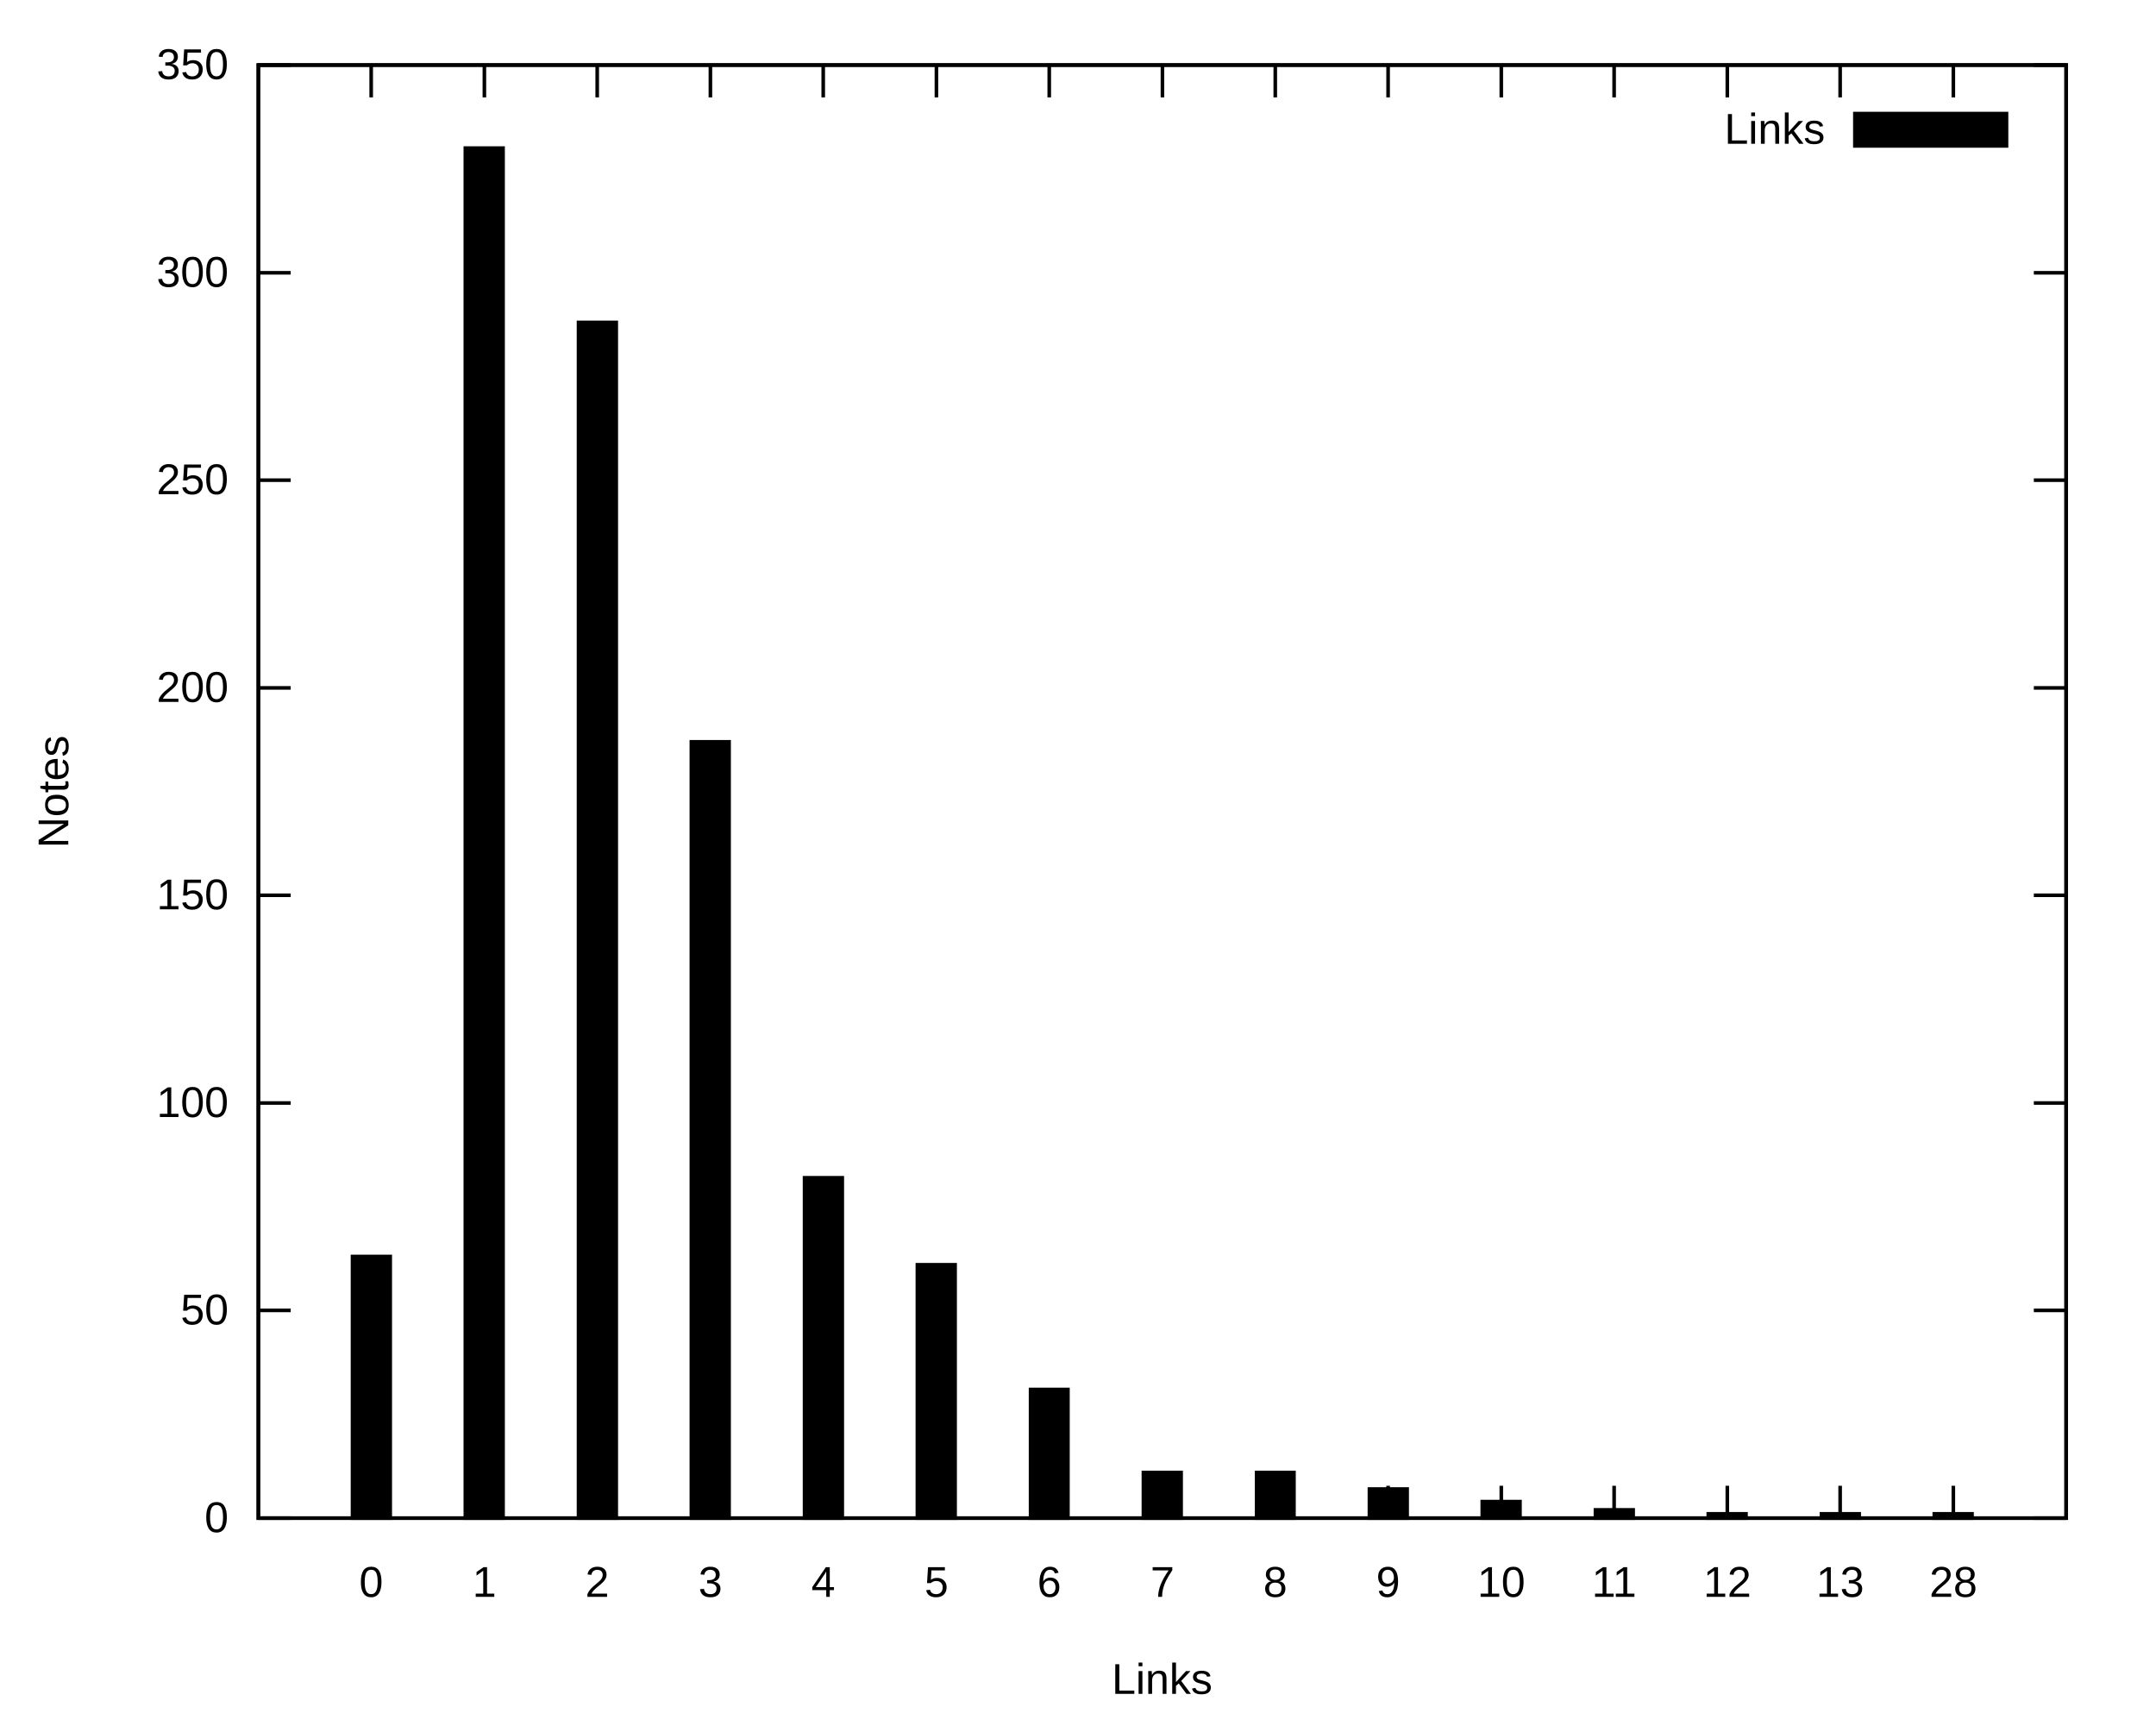
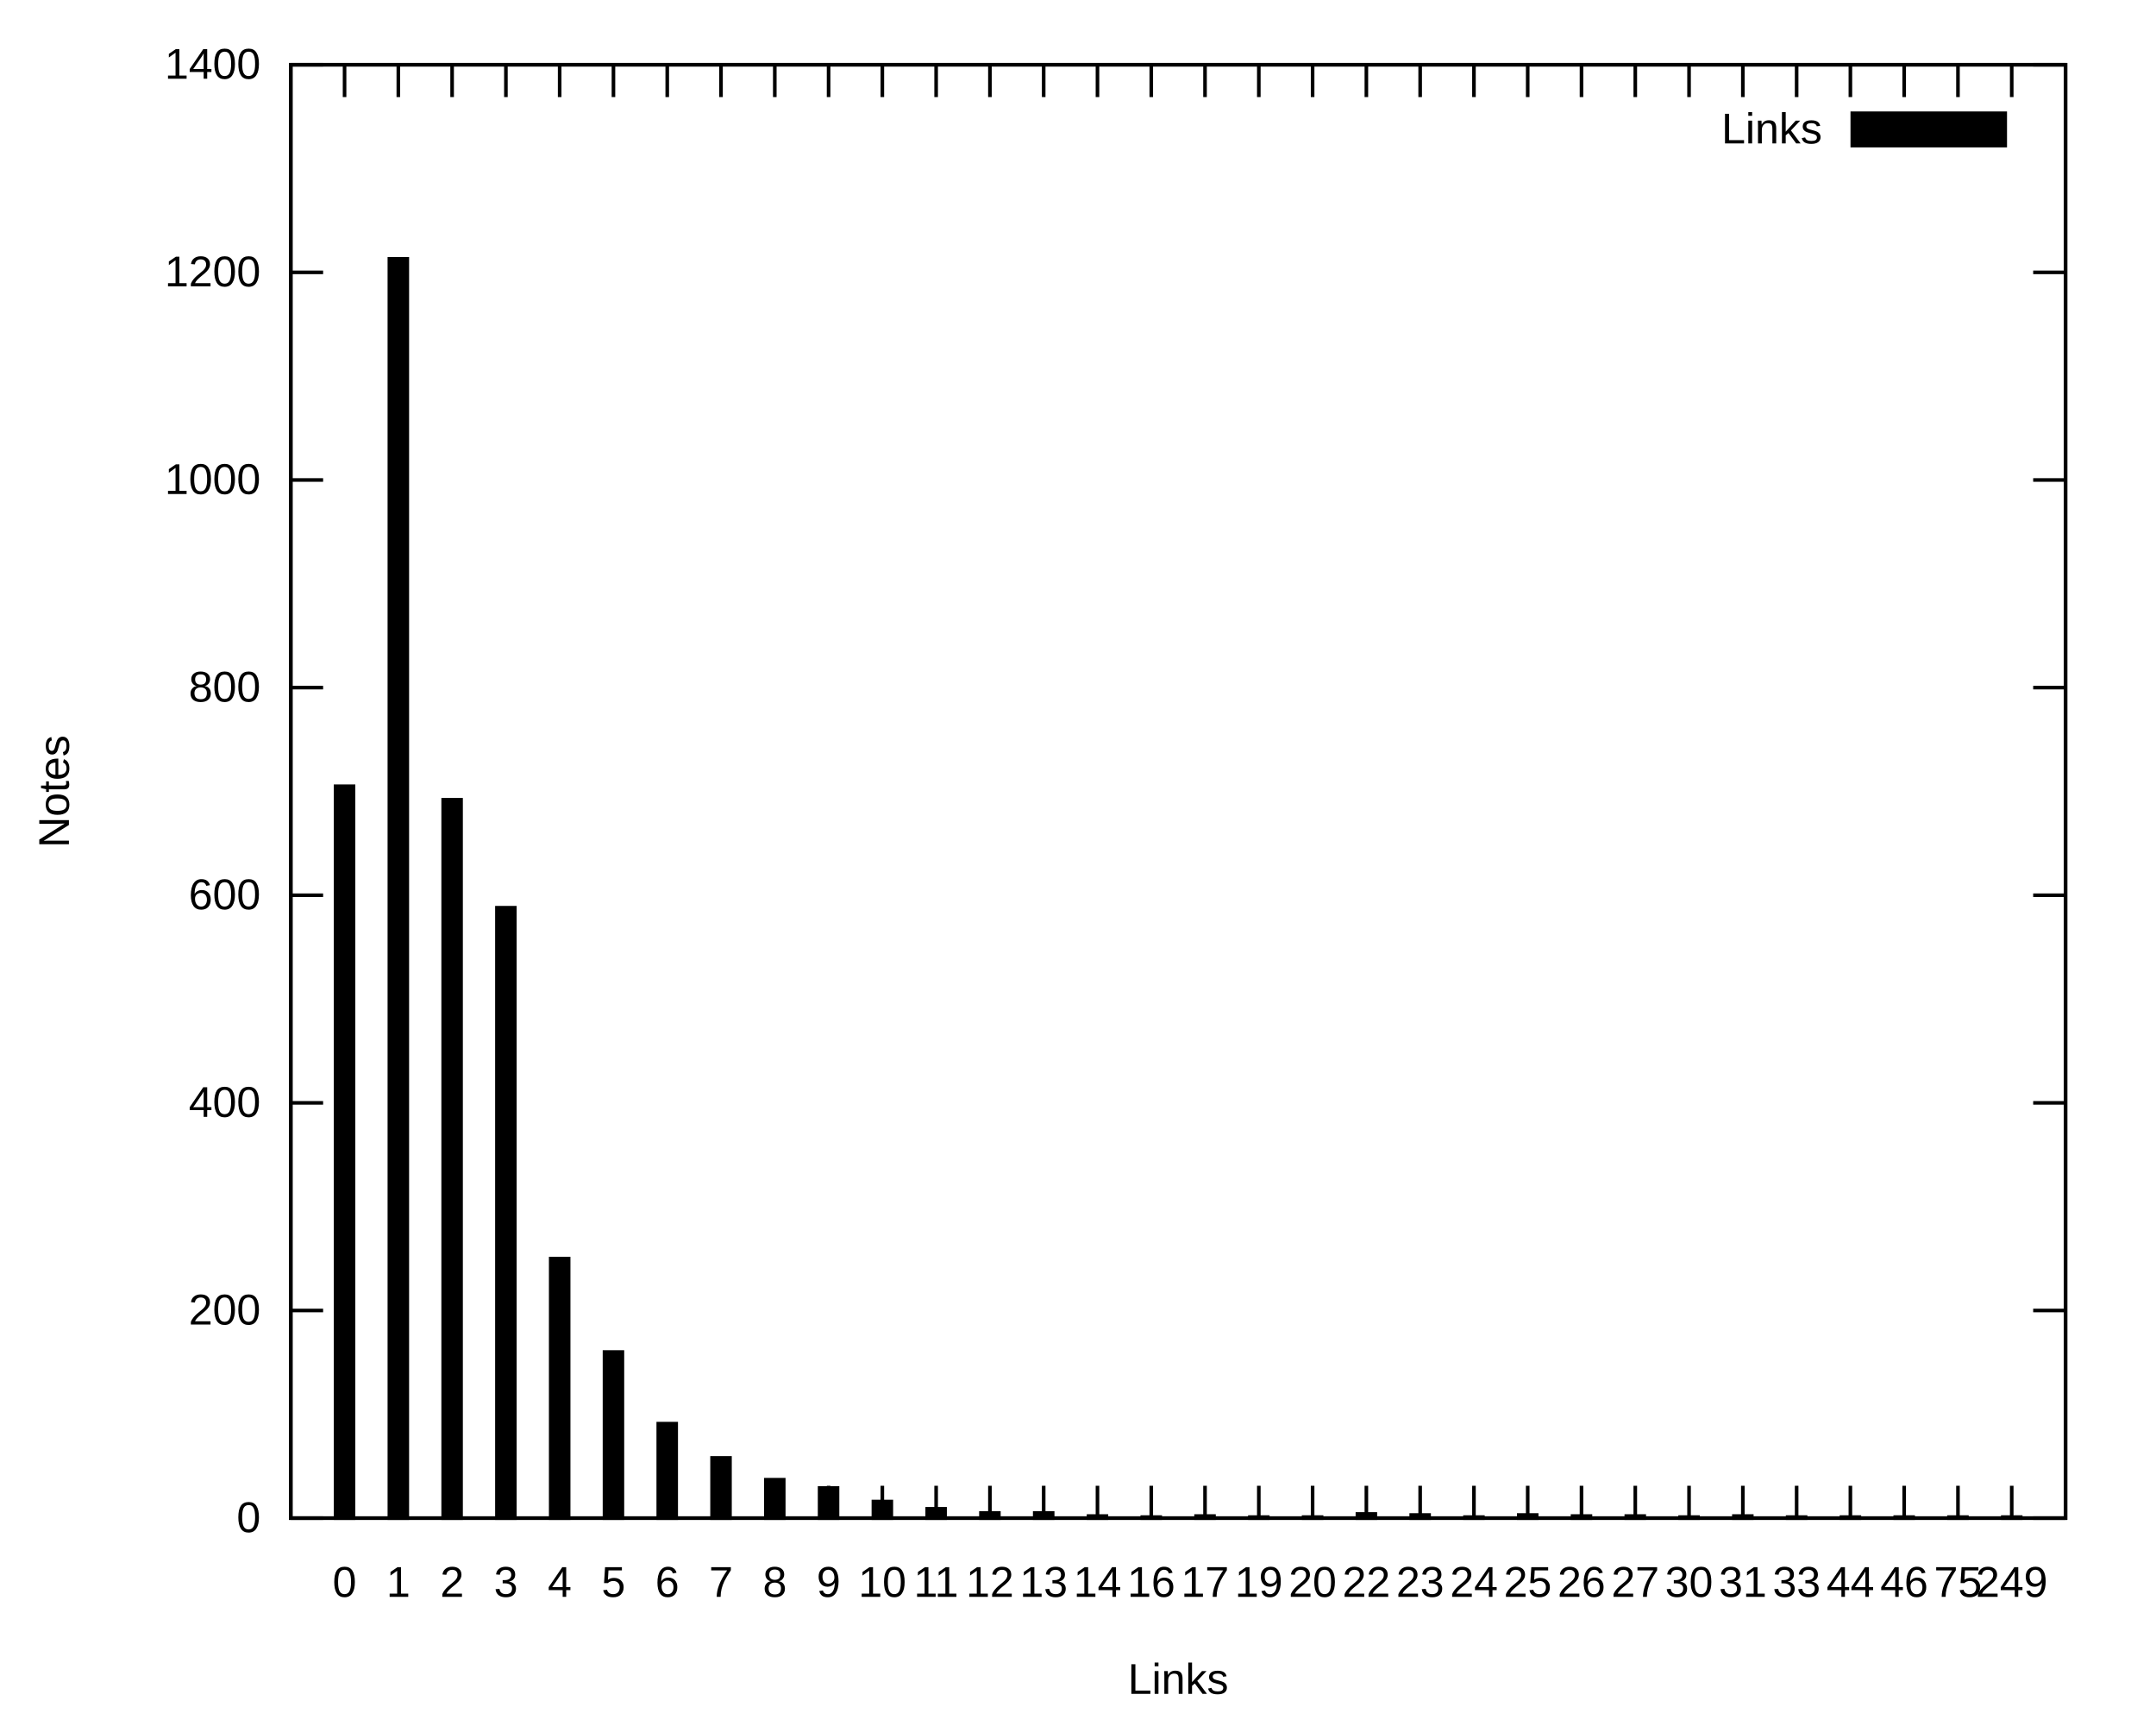
<svg xmlns="http://www.w3.org/2000/svg" xmlns:xlink="http://www.w3.org/1999/xlink" width="600" height="480" viewBox="0 0 600 480">
  <g id="gnuplot_canvas">
    <rect x="0" y="0" width="600" height="480" fill="none" />
    <defs>
      <circle id="gpDot" r="0.5" stroke-width="0.5" stroke="currentColor" />
      <path id="gpPt0" stroke-width="0.222" stroke="currentColor" d="M-1,0 h2 M0,-1 v2" />
      <path id="gpPt1" stroke-width="0.222" stroke="currentColor" d="M-1,-1 L1,1 M1,-1 L-1,1" />
      <path id="gpPt2" stroke-width="0.222" stroke="currentColor" d="M-1,0 L1,0 M0,-1 L0,1 M-1,-1 L1,1 M-1,1 L1,-1" />
      <rect id="gpPt3" stroke-width="0.222" stroke="currentColor" x="-1" y="-1" width="2" height="2" />
      <rect id="gpPt4" stroke-width="0.222" stroke="currentColor" fill="currentColor" x="-1" y="-1" width="2" height="2" />
      <circle id="gpPt5" stroke-width="0.222" stroke="currentColor" cx="0" cy="0" r="1" />
      <use xlink:href="#gpPt5" id="gpPt6" fill="currentColor" stroke="none" />
      <path id="gpPt7" stroke-width="0.222" stroke="currentColor" d="M0,-1.33 L-1.33,0.67 L1.33,0.67 z" />
      <use xlink:href="#gpPt7" id="gpPt8" fill="currentColor" stroke="none" />
      <use xlink:href="#gpPt7" id="gpPt9" stroke="currentColor" transform="rotate(180)" />
      <use xlink:href="#gpPt9" id="gpPt10" fill="currentColor" stroke="none" />
      <use xlink:href="#gpPt3" id="gpPt11" stroke="currentColor" transform="rotate(45)" />
      <use xlink:href="#gpPt11" id="gpPt12" fill="currentColor" stroke="none" />
      <path id="gpPt13" stroke-width="0.222" stroke="currentColor" d="M0,1.330 L1.265,0.411 L0.782,-1.067 L-0.782,-1.076 L-1.265,0.411 z" />
      <use xlink:href="#gpPt13" id="gpPt14" fill="currentColor" stroke="none" />
      <filter id="textbox" filterUnits="objectBoundingBox" x="0" y="0" height="1" width="1">
        <feFlood flood-color="white" flood-opacity="1" result="bgnd" />
        <feComposite in="SourceGraphic" in2="bgnd" operator="atop" />
      </filter>
      <filter id="greybox" filterUnits="objectBoundingBox" x="0" y="0" height="1" width="1">
        <feFlood flood-color="lightgrey" flood-opacity="1" result="grey" />
        <feComposite in="SourceGraphic" in2="grey" operator="atop" />
      </filter>
    </defs>
    <g fill="none" color="white" stroke="currentColor" stroke-width="1.00" stroke-linecap="butt" stroke-linejoin="miter">
</g>
    <g fill="none" color="black" stroke="currentColor" stroke-width="1.00" stroke-linecap="butt" stroke-linejoin="miter">
-       <path stroke="black" d="M71.9,422.4 L80.9,422.4 M575.0,422.4 L566.0,422.4  " />
-       <g transform="translate(63.6,426.3)" stroke="none" fill="black" font-family="Arial" font-size="12.00" text-anchor="end">
+       <path stroke="black" d="M80.92,422.40 L89.92,422.40 M574.82,422.40 L565.82,422.40  " />
+       <g transform="translate(72.53,426.30)" stroke="none" fill="black" font-family="Arial" font-size="12.00" text-anchor="end">
        <text>
          <tspan font-family="Arial"> 0</tspan>
        </text>
      </g>
    </g>
    <g fill="none" color="black" stroke="currentColor" stroke-width="1.00" stroke-linecap="butt" stroke-linejoin="miter">
-       <path stroke="black" d="M71.9,364.6 L80.9,364.6 M575.0,364.6 L566.0,364.6  " />
-       <g transform="translate(63.6,368.5)" stroke="none" fill="black" font-family="Arial" font-size="12.00" text-anchor="end">
-         <text>
-           <tspan font-family="Arial"> 50</tspan>
-         </text>
-       </g>
-     </g>
-     <g fill="none" color="black" stroke="currentColor" stroke-width="1.00" stroke-linecap="butt" stroke-linejoin="miter">
-       <path stroke="black" d="M71.9,306.9 L80.9,306.9 M575.0,306.9 L566.0,306.9  " />
-       <g transform="translate(63.6,310.8)" stroke="none" fill="black" font-family="Arial" font-size="12.00" text-anchor="end">
-         <text>
-           <tspan font-family="Arial"> 100</tspan>
-         </text>
-       </g>
-     </g>
-     <g fill="none" color="black" stroke="currentColor" stroke-width="1.00" stroke-linecap="butt" stroke-linejoin="miter">
-       <path stroke="black" d="M71.9,249.1 L80.9,249.1 M575.0,249.1 L566.0,249.1  " />
-       <g transform="translate(63.6,253.0)" stroke="none" fill="black" font-family="Arial" font-size="12.00" text-anchor="end">
-         <text>
-           <tspan font-family="Arial"> 150</tspan>
-         </text>
-       </g>
-     </g>
-     <g fill="none" color="black" stroke="currentColor" stroke-width="1.00" stroke-linecap="butt" stroke-linejoin="miter">
-       <path stroke="black" d="M71.9,191.4 L80.9,191.4 M575.0,191.4 L566.0,191.4  " />
-       <g transform="translate(63.6,195.3)" stroke="none" fill="black" font-family="Arial" font-size="12.00" text-anchor="end">
+       <path stroke="black" d="M80.92,364.63 L89.92,364.63 M574.82,364.63 L565.82,364.63  " />
+       <g transform="translate(72.53,368.53)" stroke="none" fill="black" font-family="Arial" font-size="12.00" text-anchor="end">
        <text>
          <tspan font-family="Arial"> 200</tspan>
        </text>
      </g>
    </g>
    <g fill="none" color="black" stroke="currentColor" stroke-width="1.00" stroke-linecap="butt" stroke-linejoin="miter">
-       <path stroke="black" d="M71.9,133.6 L80.9,133.6 M575.0,133.6 L566.0,133.6  " />
-       <g transform="translate(63.6,137.5)" stroke="none" fill="black" font-family="Arial" font-size="12.00" text-anchor="end">
-         <text>
-           <tspan font-family="Arial"> 250</tspan>
-         </text>
-       </g>
-     </g>
-     <g fill="none" color="black" stroke="currentColor" stroke-width="1.00" stroke-linecap="butt" stroke-linejoin="miter">
-       <path stroke="black" d="M71.9,75.9 L80.9,75.9 M575.0,75.9 L566.0,75.9  " />
-       <g transform="translate(63.6,79.8)" stroke="none" fill="black" font-family="Arial" font-size="12.00" text-anchor="end">
-         <text>
-           <tspan font-family="Arial"> 300</tspan>
-         </text>
-       </g>
-     </g>
-     <g fill="none" color="black" stroke="currentColor" stroke-width="1.00" stroke-linecap="butt" stroke-linejoin="miter">
-       <path stroke="black" d="M71.9,18.1 L80.9,18.1 M575.0,18.1 L566.0,18.1  " />
-       <g transform="translate(63.6,22.0)" stroke="none" fill="black" font-family="Arial" font-size="12.00" text-anchor="end">
-         <text>
-           <tspan font-family="Arial"> 350</tspan>
-         </text>
-       </g>
-     </g>
-     <g fill="none" color="black" stroke="currentColor" stroke-width="1.00" stroke-linecap="butt" stroke-linejoin="miter">
-       <path stroke="black" d="M103.3,422.4 L103.3,413.4 M103.3,18.1 L103.3,27.1  " />
-       <g transform="translate(103.3,444.3)" stroke="none" fill="black" font-family="Arial" font-size="12.00" text-anchor="middle">
+       <path stroke="black" d="M80.92,306.86 L89.92,306.86 M574.82,306.86 L565.82,306.86  " />
+       <g transform="translate(72.53,310.76)" stroke="none" fill="black" font-family="Arial" font-size="12.00" text-anchor="end">
+         <text>
+           <tspan font-family="Arial"> 400</tspan>
+         </text>
+       </g>
+     </g>
+     <g fill="none" color="black" stroke="currentColor" stroke-width="1.00" stroke-linecap="butt" stroke-linejoin="miter">
+       <path stroke="black" d="M80.92,249.09 L89.92,249.09 M574.82,249.09 L565.82,249.09  " />
+       <g transform="translate(72.53,252.99)" stroke="none" fill="black" font-family="Arial" font-size="12.00" text-anchor="end">
+         <text>
+           <tspan font-family="Arial"> 600</tspan>
+         </text>
+       </g>
+     </g>
+     <g fill="none" color="black" stroke="currentColor" stroke-width="1.00" stroke-linecap="butt" stroke-linejoin="miter">
+       <path stroke="black" d="M80.92,191.32 L89.92,191.32 M574.82,191.32 L565.82,191.32  " />
+       <g transform="translate(72.53,195.22)" stroke="none" fill="black" font-family="Arial" font-size="12.00" text-anchor="end">
+         <text>
+           <tspan font-family="Arial"> 800</tspan>
+         </text>
+       </g>
+     </g>
+     <g fill="none" color="black" stroke="currentColor" stroke-width="1.00" stroke-linecap="butt" stroke-linejoin="miter">
+       <path stroke="black" d="M80.92,133.55 L89.92,133.55 M574.82,133.55 L565.82,133.55  " />
+       <g transform="translate(72.53,137.45)" stroke="none" fill="black" font-family="Arial" font-size="12.00" text-anchor="end">
+         <text>
+           <tspan font-family="Arial"> 1000</tspan>
+         </text>
+       </g>
+     </g>
+     <g fill="none" color="black" stroke="currentColor" stroke-width="1.00" stroke-linecap="butt" stroke-linejoin="miter">
+       <path stroke="black" d="M80.92,75.78 L89.92,75.78 M574.82,75.78 L565.82,75.78  " />
+       <g transform="translate(72.53,79.68)" stroke="none" fill="black" font-family="Arial" font-size="12.00" text-anchor="end">
+         <text>
+           <tspan font-family="Arial"> 1200</tspan>
+         </text>
+       </g>
+     </g>
+     <g fill="none" color="black" stroke="currentColor" stroke-width="1.00" stroke-linecap="butt" stroke-linejoin="miter">
+       <path stroke="black" d="M80.92,18.01 L89.92,18.01 M574.82,18.01 L565.82,18.01  " />
+       <g transform="translate(72.53,21.91)" stroke="none" fill="black" font-family="Arial" font-size="12.00" text-anchor="end">
+         <text>
+           <tspan font-family="Arial"> 1400</tspan>
+         </text>
+       </g>
+     </g>
+     <g fill="none" color="black" stroke="currentColor" stroke-width="1.00" stroke-linecap="butt" stroke-linejoin="miter">
+       <path stroke="black" d="M95.89,422.40 L95.89,413.40 M95.89,18.01 L95.89,27.01  " />
+       <g transform="translate(95.89,444.30)" stroke="none" fill="black" font-family="Arial" font-size="12.00" text-anchor="middle">
        <text>
          <tspan font-family="Arial">0</tspan>
        </text>
      </g>
    </g>
    <g fill="none" color="black" stroke="currentColor" stroke-width="1.00" stroke-linecap="butt" stroke-linejoin="miter">
-       <path stroke="black" d="M134.8,422.4 L134.8,413.4 M134.8,18.1 L134.8,27.1  " />
-       <g transform="translate(134.8,444.3)" stroke="none" fill="black" font-family="Arial" font-size="12.00" text-anchor="middle">
+       <path stroke="black" d="M110.85,422.40 L110.85,413.40 M110.85,18.01 L110.85,27.01  " />
+       <g transform="translate(110.85,444.30)" stroke="none" fill="black" font-family="Arial" font-size="12.00" text-anchor="middle">
        <text>
          <tspan font-family="Arial">1</tspan>
        </text>
      </g>
    </g>
    <g fill="none" color="black" stroke="currentColor" stroke-width="1.00" stroke-linecap="butt" stroke-linejoin="miter">
-       <path stroke="black" d="M166.2,422.4 L166.2,413.4 M166.2,18.1 L166.2,27.1  " />
-       <g transform="translate(166.2,444.3)" stroke="none" fill="black" font-family="Arial" font-size="12.00" text-anchor="middle">
+       <path stroke="black" d="M125.82,422.40 L125.82,413.40 M125.82,18.01 L125.82,27.01  " />
+       <g transform="translate(125.82,444.30)" stroke="none" fill="black" font-family="Arial" font-size="12.00" text-anchor="middle">
        <text>
          <tspan font-family="Arial">2</tspan>
        </text>
      </g>
    </g>
    <g fill="none" color="black" stroke="currentColor" stroke-width="1.00" stroke-linecap="butt" stroke-linejoin="miter">
-       <path stroke="black" d="M197.7,422.4 L197.7,413.4 M197.7,18.1 L197.7,27.1  " />
-       <g transform="translate(197.7,444.3)" stroke="none" fill="black" font-family="Arial" font-size="12.00" text-anchor="middle">
+       <path stroke="black" d="M140.79,422.40 L140.79,413.40 M140.79,18.01 L140.79,27.01  " />
+       <g transform="translate(140.79,444.30)" stroke="none" fill="black" font-family="Arial" font-size="12.00" text-anchor="middle">
        <text>
          <tspan font-family="Arial">3</tspan>
        </text>
      </g>
    </g>
    <g fill="none" color="black" stroke="currentColor" stroke-width="1.00" stroke-linecap="butt" stroke-linejoin="miter">
-       <path stroke="black" d="M229.1,422.4 L229.1,413.4 M229.1,18.1 L229.1,27.1  " />
-       <g transform="translate(229.1,444.3)" stroke="none" fill="black" font-family="Arial" font-size="12.00" text-anchor="middle">
+       <path stroke="black" d="M155.75,422.40 L155.75,413.40 M155.75,18.01 L155.75,27.01  " />
+       <g transform="translate(155.75,444.30)" stroke="none" fill="black" font-family="Arial" font-size="12.00" text-anchor="middle">
        <text>
          <tspan font-family="Arial">4</tspan>
        </text>
      </g>
    </g>
    <g fill="none" color="black" stroke="currentColor" stroke-width="1.00" stroke-linecap="butt" stroke-linejoin="miter">
-       <path stroke="black" d="M260.6,422.4 L260.6,413.4 M260.6,18.1 L260.6,27.1  " />
-       <g transform="translate(260.6,444.3)" stroke="none" fill="black" font-family="Arial" font-size="12.00" text-anchor="middle">
+       <path stroke="black" d="M170.72,422.40 L170.72,413.40 M170.72,18.01 L170.72,27.01  " />
+       <g transform="translate(170.72,444.30)" stroke="none" fill="black" font-family="Arial" font-size="12.00" text-anchor="middle">
        <text>
          <tspan font-family="Arial">5</tspan>
        </text>
      </g>
    </g>
    <g fill="none" color="black" stroke="currentColor" stroke-width="1.00" stroke-linecap="butt" stroke-linejoin="miter">
-       <path stroke="black" d="M292.0,422.4 L292.0,413.4 M292.0,18.1 L292.0,27.1  " />
-       <g transform="translate(292.0,444.3)" stroke="none" fill="black" font-family="Arial" font-size="12.00" text-anchor="middle">
+       <path stroke="black" d="M185.69,422.40 L185.69,413.40 M185.69,18.01 L185.69,27.01  " />
+       <g transform="translate(185.69,444.30)" stroke="none" fill="black" font-family="Arial" font-size="12.00" text-anchor="middle">
        <text>
          <tspan font-family="Arial">6</tspan>
        </text>
      </g>
    </g>
    <g fill="none" color="black" stroke="currentColor" stroke-width="1.00" stroke-linecap="butt" stroke-linejoin="miter">
-       <path stroke="black" d="M323.5,422.4 L323.5,413.4 M323.5,18.1 L323.5,27.1  " />
-       <g transform="translate(323.5,444.3)" stroke="none" fill="black" font-family="Arial" font-size="12.00" text-anchor="middle">
+       <path stroke="black" d="M200.65,422.40 L200.65,413.40 M200.65,18.01 L200.65,27.01  " />
+       <g transform="translate(200.65,444.30)" stroke="none" fill="black" font-family="Arial" font-size="12.00" text-anchor="middle">
        <text>
          <tspan font-family="Arial">7</tspan>
        </text>
      </g>
    </g>
    <g fill="none" color="black" stroke="currentColor" stroke-width="1.00" stroke-linecap="butt" stroke-linejoin="miter">
-       <path stroke="black" d="M354.9,422.4 L354.9,413.4 M354.9,18.1 L354.9,27.1  " />
-       <g transform="translate(354.9,444.3)" stroke="none" fill="black" font-family="Arial" font-size="12.00" text-anchor="middle">
+       <path stroke="black" d="M215.62,422.40 L215.62,413.40 M215.62,18.01 L215.62,27.01  " />
+       <g transform="translate(215.62,444.30)" stroke="none" fill="black" font-family="Arial" font-size="12.00" text-anchor="middle">
        <text>
          <tspan font-family="Arial">8</tspan>
        </text>
      </g>
    </g>
    <g fill="none" color="black" stroke="currentColor" stroke-width="1.00" stroke-linecap="butt" stroke-linejoin="miter">
-       <path stroke="black" d="M386.3,422.4 L386.3,413.4 M386.3,18.1 L386.3,27.1  " />
-       <g transform="translate(386.3,444.3)" stroke="none" fill="black" font-family="Arial" font-size="12.00" text-anchor="middle">
+       <path stroke="black" d="M230.59,422.40 L230.59,413.40 M230.59,18.01 L230.59,27.01  " />
+       <g transform="translate(230.59,444.30)" stroke="none" fill="black" font-family="Arial" font-size="12.00" text-anchor="middle">
        <text>
          <tspan font-family="Arial">9</tspan>
        </text>
      </g>
    </g>
    <g fill="none" color="black" stroke="currentColor" stroke-width="1.00" stroke-linecap="butt" stroke-linejoin="miter">
-       <path stroke="black" d="M417.8,422.4 L417.8,413.4 M417.8,18.1 L417.8,27.1  " />
-       <g transform="translate(417.8,444.3)" stroke="none" fill="black" font-family="Arial" font-size="12.00" text-anchor="middle">
+       <path stroke="black" d="M245.55,422.40 L245.55,413.40 M245.55,18.01 L245.55,27.01  " />
+       <g transform="translate(245.55,444.30)" stroke="none" fill="black" font-family="Arial" font-size="12.00" text-anchor="middle">
        <text>
          <tspan font-family="Arial">10</tspan>
        </text>
      </g>
    </g>
    <g fill="none" color="black" stroke="currentColor" stroke-width="1.00" stroke-linecap="butt" stroke-linejoin="miter">
-       <path stroke="black" d="M449.2,422.4 L449.2,413.4 M449.2,18.1 L449.2,27.1  " />
-       <g transform="translate(449.2,444.3)" stroke="none" fill="black" font-family="Arial" font-size="12.00" text-anchor="middle">
+       <path stroke="black" d="M260.52,422.40 L260.52,413.40 M260.52,18.01 L260.52,27.01  " />
+       <g transform="translate(260.52,444.30)" stroke="none" fill="black" font-family="Arial" font-size="12.00" text-anchor="middle">
        <text>
          <tspan font-family="Arial">11</tspan>
        </text>
      </g>
    </g>
    <g fill="none" color="black" stroke="currentColor" stroke-width="1.00" stroke-linecap="butt" stroke-linejoin="miter">
-       <path stroke="black" d="M480.7,422.4 L480.7,413.4 M480.7,18.1 L480.7,27.1  " />
-       <g transform="translate(480.7,444.3)" stroke="none" fill="black" font-family="Arial" font-size="12.00" text-anchor="middle">
+       <path stroke="black" d="M275.49,422.40 L275.49,413.40 M275.49,18.01 L275.49,27.01  " />
+       <g transform="translate(275.49,444.30)" stroke="none" fill="black" font-family="Arial" font-size="12.00" text-anchor="middle">
        <text>
          <tspan font-family="Arial">12</tspan>
        </text>
      </g>
    </g>
    <g fill="none" color="black" stroke="currentColor" stroke-width="1.00" stroke-linecap="butt" stroke-linejoin="miter">
-       <path stroke="black" d="M512.1,422.4 L512.1,413.4 M512.1,18.1 L512.1,27.1  " />
-       <g transform="translate(512.1,444.3)" stroke="none" fill="black" font-family="Arial" font-size="12.00" text-anchor="middle">
+       <path stroke="black" d="M290.45,422.40 L290.45,413.40 M290.45,18.01 L290.45,27.01  " />
+       <g transform="translate(290.45,444.30)" stroke="none" fill="black" font-family="Arial" font-size="12.00" text-anchor="middle">
        <text>
          <tspan font-family="Arial">13</tspan>
        </text>
      </g>
    </g>
    <g fill="none" color="black" stroke="currentColor" stroke-width="1.00" stroke-linecap="butt" stroke-linejoin="miter">
-       <path stroke="black" d="M543.6,422.4 L543.6,413.4 M543.6,18.1 L543.6,27.1  " />
-       <g transform="translate(543.6,444.3)" stroke="none" fill="black" font-family="Arial" font-size="12.00" text-anchor="middle">
-         <text>
-           <tspan font-family="Arial">28</tspan>
-         </text>
-       </g>
-     </g>
-     <g fill="none" color="black" stroke="currentColor" stroke-width="1.00" stroke-linecap="butt" stroke-linejoin="miter">
- </g>
-     <g fill="none" color="black" stroke="currentColor" stroke-width="1.00" stroke-linecap="butt" stroke-linejoin="miter">
-       <path stroke="black" d="M71.9,18.1 L71.9,422.4 L575.0,422.4 L575.0,18.1 L71.9,18.1 Z  " />
-     </g>
-     <g fill="none" color="black" stroke="currentColor" stroke-width="1.00" stroke-linecap="butt" stroke-linejoin="miter">
-       <g transform="translate(19.0,220.3) rotate(270)" stroke="none" fill="black" font-family="Arial" font-size="12.00" text-anchor="middle">
+       <path stroke="black" d="M305.42,422.40 L305.42,413.40 M305.42,18.01 L305.42,27.01  " />
+       <g transform="translate(305.42,444.30)" stroke="none" fill="black" font-family="Arial" font-size="12.00" text-anchor="middle">
+         <text>
+           <tspan font-family="Arial">14</tspan>
+         </text>
+       </g>
+     </g>
+     <g fill="none" color="black" stroke="currentColor" stroke-width="1.00" stroke-linecap="butt" stroke-linejoin="miter">
+       <path stroke="black" d="M320.39,422.40 L320.39,413.40 M320.39,18.01 L320.39,27.01  " />
+       <g transform="translate(320.39,444.30)" stroke="none" fill="black" font-family="Arial" font-size="12.00" text-anchor="middle">
+         <text>
+           <tspan font-family="Arial">16</tspan>
+         </text>
+       </g>
+     </g>
+     <g fill="none" color="black" stroke="currentColor" stroke-width="1.00" stroke-linecap="butt" stroke-linejoin="miter">
+       <path stroke="black" d="M335.35,422.40 L335.35,413.40 M335.35,18.01 L335.35,27.01  " />
+       <g transform="translate(335.35,444.30)" stroke="none" fill="black" font-family="Arial" font-size="12.00" text-anchor="middle">
+         <text>
+           <tspan font-family="Arial">17</tspan>
+         </text>
+       </g>
+     </g>
+     <g fill="none" color="black" stroke="currentColor" stroke-width="1.00" stroke-linecap="butt" stroke-linejoin="miter">
+       <path stroke="black" d="M350.32,422.40 L350.32,413.40 M350.32,18.01 L350.32,27.01  " />
+       <g transform="translate(350.32,444.30)" stroke="none" fill="black" font-family="Arial" font-size="12.00" text-anchor="middle">
+         <text>
+           <tspan font-family="Arial">19</tspan>
+         </text>
+       </g>
+     </g>
+     <g fill="none" color="black" stroke="currentColor" stroke-width="1.00" stroke-linecap="butt" stroke-linejoin="miter">
+       <path stroke="black" d="M365.29,422.40 L365.29,413.40 M365.29,18.01 L365.29,27.01  " />
+       <g transform="translate(365.29,444.30)" stroke="none" fill="black" font-family="Arial" font-size="12.00" text-anchor="middle">
+         <text>
+           <tspan font-family="Arial">20</tspan>
+         </text>
+       </g>
+     </g>
+     <g fill="none" color="black" stroke="currentColor" stroke-width="1.00" stroke-linecap="butt" stroke-linejoin="miter">
+       <path stroke="black" d="M380.25,422.40 L380.25,413.40 M380.25,18.01 L380.25,27.01  " />
+       <g transform="translate(380.25,444.30)" stroke="none" fill="black" font-family="Arial" font-size="12.00" text-anchor="middle">
+         <text>
+           <tspan font-family="Arial">22</tspan>
+         </text>
+       </g>
+     </g>
+     <g fill="none" color="black" stroke="currentColor" stroke-width="1.00" stroke-linecap="butt" stroke-linejoin="miter">
+       <path stroke="black" d="M395.22,422.40 L395.22,413.40 M395.22,18.01 L395.22,27.01  " />
+       <g transform="translate(395.22,444.30)" stroke="none" fill="black" font-family="Arial" font-size="12.00" text-anchor="middle">
+         <text>
+           <tspan font-family="Arial">23</tspan>
+         </text>
+       </g>
+     </g>
+     <g fill="none" color="black" stroke="currentColor" stroke-width="1.00" stroke-linecap="butt" stroke-linejoin="miter">
+       <path stroke="black" d="M410.19,422.40 L410.19,413.40 M410.19,18.01 L410.19,27.01  " />
+       <g transform="translate(410.19,444.30)" stroke="none" fill="black" font-family="Arial" font-size="12.00" text-anchor="middle">
+         <text>
+           <tspan font-family="Arial">24</tspan>
+         </text>
+       </g>
+     </g>
+     <g fill="none" color="black" stroke="currentColor" stroke-width="1.00" stroke-linecap="butt" stroke-linejoin="miter">
+       <path stroke="black" d="M425.15,422.40 L425.15,413.40 M425.15,18.01 L425.15,27.01  " />
+       <g transform="translate(425.15,444.30)" stroke="none" fill="black" font-family="Arial" font-size="12.00" text-anchor="middle">
+         <text>
+           <tspan font-family="Arial">25</tspan>
+         </text>
+       </g>
+     </g>
+     <g fill="none" color="black" stroke="currentColor" stroke-width="1.00" stroke-linecap="butt" stroke-linejoin="miter">
+       <path stroke="black" d="M440.12,422.40 L440.12,413.40 M440.12,18.01 L440.12,27.01  " />
+       <g transform="translate(440.12,444.30)" stroke="none" fill="black" font-family="Arial" font-size="12.00" text-anchor="middle">
+         <text>
+           <tspan font-family="Arial">26</tspan>
+         </text>
+       </g>
+     </g>
+     <g fill="none" color="black" stroke="currentColor" stroke-width="1.00" stroke-linecap="butt" stroke-linejoin="miter">
+       <path stroke="black" d="M455.09,422.40 L455.09,413.40 M455.09,18.01 L455.09,27.01  " />
+       <g transform="translate(455.09,444.30)" stroke="none" fill="black" font-family="Arial" font-size="12.00" text-anchor="middle">
+         <text>
+           <tspan font-family="Arial">27</tspan>
+         </text>
+       </g>
+     </g>
+     <g fill="none" color="black" stroke="currentColor" stroke-width="1.00" stroke-linecap="butt" stroke-linejoin="miter">
+       <path stroke="black" d="M470.05,422.40 L470.05,413.40 M470.05,18.01 L470.05,27.01  " />
+       <g transform="translate(470.05,444.30)" stroke="none" fill="black" font-family="Arial" font-size="12.00" text-anchor="middle">
+         <text>
+           <tspan font-family="Arial">30</tspan>
+         </text>
+       </g>
+     </g>
+     <g fill="none" color="black" stroke="currentColor" stroke-width="1.00" stroke-linecap="butt" stroke-linejoin="miter">
+       <path stroke="black" d="M485.02,422.40 L485.02,413.40 M485.02,18.01 L485.02,27.01  " />
+       <g transform="translate(485.02,444.30)" stroke="none" fill="black" font-family="Arial" font-size="12.00" text-anchor="middle">
+         <text>
+           <tspan font-family="Arial">31</tspan>
+         </text>
+       </g>
+     </g>
+     <g fill="none" color="black" stroke="currentColor" stroke-width="1.00" stroke-linecap="butt" stroke-linejoin="miter">
+       <path stroke="black" d="M499.99,422.40 L499.99,413.40 M499.99,18.01 L499.99,27.01  " />
+       <g transform="translate(499.99,444.30)" stroke="none" fill="black" font-family="Arial" font-size="12.00" text-anchor="middle">
+         <text>
+           <tspan font-family="Arial">33</tspan>
+         </text>
+       </g>
+     </g>
+     <g fill="none" color="black" stroke="currentColor" stroke-width="1.00" stroke-linecap="butt" stroke-linejoin="miter">
+       <path stroke="black" d="M514.95,422.40 L514.95,413.40 M514.95,18.01 L514.95,27.01  " />
+       <g transform="translate(514.95,444.30)" stroke="none" fill="black" font-family="Arial" font-size="12.00" text-anchor="middle">
+         <text>
+           <tspan font-family="Arial">44</tspan>
+         </text>
+       </g>
+     </g>
+     <g fill="none" color="black" stroke="currentColor" stroke-width="1.00" stroke-linecap="butt" stroke-linejoin="miter">
+       <path stroke="black" d="M529.92,422.40 L529.92,413.40 M529.92,18.01 L529.92,27.01  " />
+       <g transform="translate(529.92,444.30)" stroke="none" fill="black" font-family="Arial" font-size="12.00" text-anchor="middle">
+         <text>
+           <tspan font-family="Arial">46</tspan>
+         </text>
+       </g>
+     </g>
+     <g fill="none" color="black" stroke="currentColor" stroke-width="1.00" stroke-linecap="butt" stroke-linejoin="miter">
+       <path stroke="black" d="M544.89,422.40 L544.89,413.40 M544.89,18.01 L544.89,27.01  " />
+       <g transform="translate(544.89,444.30)" stroke="none" fill="black" font-family="Arial" font-size="12.00" text-anchor="middle">
+         <text>
+           <tspan font-family="Arial">75</tspan>
+         </text>
+       </g>
+     </g>
+     <g fill="none" color="black" stroke="currentColor" stroke-width="1.00" stroke-linecap="butt" stroke-linejoin="miter">
+       <path stroke="black" d="M559.85,422.40 L559.85,413.40 M559.85,18.01 L559.85,27.01  " />
+       <g transform="translate(559.85,444.30)" stroke="none" fill="black" font-family="Arial" font-size="12.00" text-anchor="middle">
+         <text>
+           <tspan font-family="Arial">249</tspan>
+         </text>
+       </g>
+     </g>
+     <g fill="none" color="black" stroke="currentColor" stroke-width="1.00" stroke-linecap="butt" stroke-linejoin="miter">
+ </g>
+     <g fill="none" color="black" stroke="currentColor" stroke-width="1.00" stroke-linecap="butt" stroke-linejoin="miter">
+       <path stroke="black" d="M80.92,18.01 L80.92,422.40 L574.82,422.40 L574.82,18.01 L80.92,18.01 Z  " />
+     </g>
+     <g fill="none" color="black" stroke="currentColor" stroke-width="1.00" stroke-linecap="butt" stroke-linejoin="miter">
+       <g transform="translate(19.18,220.21) rotate(270)" stroke="none" fill="black" font-family="Arial" font-size="12.00" text-anchor="middle">
        <text>
          <tspan font-family="Arial">Notes</tspan>
        </text>
      </g>
    </g>
    <g fill="none" color="black" stroke="currentColor" stroke-width="1.00" stroke-linecap="butt" stroke-linejoin="miter">
-       <g transform="translate(323.4,471.3)" stroke="none" fill="black" font-family="Arial" font-size="12.00" text-anchor="middle">
+       <g transform="translate(327.87,471.30)" stroke="none" fill="black" font-family="Arial" font-size="12.00" text-anchor="middle">
        <text>
          <tspan font-family="Arial">Links</tspan>
        </text>
      </g>
    </g>
    <g fill="none" color="black" stroke="currentColor" stroke-width="1.00" stroke-linecap="butt" stroke-linejoin="miter">
</g>
    <g id="Links_plot_1">
      <g fill="none" color="black" stroke="currentColor" stroke-width="1.00" stroke-linecap="butt" stroke-linejoin="miter">
-         <g transform="translate(507.9,40.0)" stroke="none" fill="black" font-family="Arial" font-size="12.00" text-anchor="end">
+         <g transform="translate(507.09,39.91)" stroke="none" fill="black" font-family="Arial" font-size="12.00" text-anchor="end">
          <text>
            <tspan font-family="Arial">Links</tspan>
          </text>
        </g>
      </g>
      <g fill="none" color="black" stroke="currentColor" stroke-width="1.00" stroke-linecap="butt" stroke-linejoin="miter">
        <g stroke="none" shape-rendering="crispEdges">
-           <polygon fill="rgb(  0,   0,   0)" points="516.2,40.6 558.4,40.6 558.4,31.6 516.2,31.6 " />
-         </g>
-         <path stroke="rgb(  0,   0,   0)" d="M516.2,40.6 L558.4,40.6 L558.4,31.6 L516.2,31.6 L516.2,40.6 Z  " />
+           <polygon fill="rgb(  0,   0,   0)" points="515.48,40.51 558.04,40.51 558.04,31.51 515.48,31.51 " />
+         </g>
+         <path stroke="rgb(  0,   0,   0)" d="M515.48,40.51 L558.04,40.51 L558.04,31.51 L515.48,31.51 L515.48,40.51 Z  " />
      </g>
      <g fill="none" color="black" stroke="currentColor" stroke-width="1.00" stroke-linecap="butt" stroke-linejoin="miter">
        <g stroke="none" shape-rendering="crispEdges">
-           <polygon fill="rgb(  0,   0,   0)" points="98.1,422.4 108.7,422.4 108.7,349.5 98.1,349.5 " />
-         </g>
-         <path stroke="rgb(  0,   0,   0)" d="M98.1,422.4 L98.1,349.6 L108.6,349.6 L108.6,422.4 L98.1,422.4 Z  " />
-         <g stroke="none" shape-rendering="crispEdges">
-           <polygon fill="rgb(  0,   0,   0)" points="129.5,422.4 140.1,422.4 140.1,41.1 129.5,41.1 " />
-         </g>
-         <path stroke="rgb(  0,   0,   0)" d="M129.5,422.4 L129.5,41.2 L140.0,41.2 L140.0,422.4 L129.5,422.4 Z  " />
-         <g stroke="none" shape-rendering="crispEdges">
-           <polygon fill="rgb(  0,   0,   0)" points="161.0,422.4 171.6,422.4 171.6,89.6 161.0,89.6 " />
-         </g>
-         <path stroke="rgb(  0,   0,   0)" d="M161.0,422.4 L161.0,89.7 L171.5,89.7 L171.5,422.4 L161.0,422.4 Z  " />
-         <g stroke="none" shape-rendering="crispEdges">
-           <polygon fill="rgb(  0,   0,   0)" points="192.4,422.4 203.0,422.4 203.0,206.3 192.4,206.3 " />
-         </g>
-         <path stroke="rgb(  0,   0,   0)" d="M192.4,422.4 L192.4,206.4 L202.9,206.4 L202.9,422.4 L192.4,422.4 Z  " />
-         <g stroke="none" shape-rendering="crispEdges">
-           <polygon fill="rgb(  0,   0,   0)" points="223.9,422.4 234.5,422.4 234.5,327.6 223.9,327.6 " />
-         </g>
-         <path stroke="rgb(  0,   0,   0)" d="M223.9,422.4 L223.9,327.7 L234.4,327.7 L234.4,422.4 L223.9,422.4 Z  " />
-         <g stroke="none" shape-rendering="crispEdges">
-           <polygon fill="rgb(  0,   0,   0)" points="255.3,422.4 265.9,422.4 265.9,351.8 255.3,351.8 " />
-         </g>
-         <path stroke="rgb(  0,   0,   0)" d="M255.3,422.4 L255.3,351.9 L265.8,351.9 L265.8,422.4 L255.3,422.4 Z  " />
-         <g stroke="none" shape-rendering="crispEdges">
-           <polygon fill="rgb(  0,   0,   0)" points="286.8,422.4 297.3,422.4 297.3,386.5 286.8,386.5 " />
-         </g>
-         <path stroke="rgb(  0,   0,   0)" d="M286.8,422.4 L286.8,386.6 L297.2,386.6 L297.2,422.4 L286.8,422.4 Z  " />
-         <g stroke="none" shape-rendering="crispEdges">
-           <polygon fill="rgb(  0,   0,   0)" points="318.2,422.4 328.8,422.4 328.8,409.6 318.2,409.6 " />
-         </g>
-         <path stroke="rgb(  0,   0,   0)" d="M318.2,422.4 L318.2,409.7 L328.7,409.7 L328.7,422.4 L318.2,422.4 Z  " />
-         <g stroke="none" shape-rendering="crispEdges">
-           <polygon fill="rgb(  0,   0,   0)" points="349.7,422.4 360.2,422.4 360.2,409.6 349.7,409.6 " />
-         </g>
-         <path stroke="rgb(  0,   0,   0)" d="M349.7,422.4 L349.7,409.7 L360.1,409.7 L360.1,422.4 L349.7,422.4 Z  " />
-         <g stroke="none" shape-rendering="crispEdges">
-           <polygon fill="rgb(  0,   0,   0)" points="381.1,422.4 391.7,422.4 391.7,414.2 381.1,414.2 " />
-         </g>
-         <path stroke="rgb(  0,   0,   0)" d="M381.1,422.4 L381.1,414.3 L391.6,414.3 L391.6,422.4 L381.1,422.4 Z  " />
-         <g stroke="none" shape-rendering="crispEdges">
-           <polygon fill="rgb(  0,   0,   0)" points="412.5,422.4 423.1,422.4 423.1,417.7 412.5,417.7 " />
-         </g>
-         <path stroke="rgb(  0,   0,   0)" d="M412.5,422.4 L412.5,417.8 L423.0,417.8 L423.0,422.4 L412.5,422.4 Z  " />
-         <g stroke="none" shape-rendering="crispEdges">
-           <polygon fill="rgb(  0,   0,   0)" points="444.0,422.4 454.6,422.4 454.6,420.0 444.0,420.0 " />
-         </g>
-         <path stroke="rgb(  0,   0,   0)" d="M444.0,422.4 L444.0,420.1 L454.5,420.1 L454.5,422.4 L444.0,422.4 Z  " />
-         <g stroke="none" shape-rendering="crispEdges">
-           <polygon fill="rgb(  0,   0,   0)" points="475.4,422.4 486.0,422.4 486.0,421.1 475.4,421.1 " />
-         </g>
-         <path stroke="rgb(  0,   0,   0)" d="M475.4,422.4 L475.4,421.2 L485.9,421.2 L485.9,422.4 L475.4,422.4 Z  " />
-         <g stroke="none" shape-rendering="crispEdges">
-           <polygon fill="rgb(  0,   0,   0)" points="506.9,422.4 517.5,422.4 517.5,421.1 506.9,421.1 " />
-         </g>
-         <path stroke="rgb(  0,   0,   0)" d="M506.9,422.4 L506.9,421.2 L517.4,421.2 L517.4,422.4 L506.9,422.4 Z  " />
-         <g stroke="none" shape-rendering="crispEdges">
-           <polygon fill="rgb(  0,   0,   0)" points="538.3,422.4 548.9,422.4 548.9,421.1 538.3,421.1 " />
-         </g>
-         <path stroke="rgb(  0,   0,   0)" d="M538.3,422.4 L538.3,421.2 L548.8,421.2 L548.8,422.4 L538.3,422.4 Z  " />
+           <polygon fill="rgb(  0,   0,   0)" points="93.39,422.40 98.39,422.40 98.39,218.75 93.39,218.75 " />
+         </g>
+         <path stroke="rgb(  0,   0,   0)" d="M93.39,422.40 L93.39,218.76 L98.38,218.76 L98.38,422.40 L93.39,422.40 Z  " />
+         <g stroke="none" shape-rendering="crispEdges">
+           <polygon fill="rgb(  0,   0,   0)" points="108.36,422.40 113.36,422.40 113.36,72.01 108.36,72.01 " />
+         </g>
+         <path stroke="rgb(  0,   0,   0)" d="M108.36,422.40 L108.36,72.02 L113.35,72.02 L113.35,422.40 L108.36,422.40 Z  " />
+         <g stroke="none" shape-rendering="crispEdges">
+           <polygon fill="rgb(  0,   0,   0)" points="123.33,422.40 128.32,422.40 128.32,222.51 123.33,222.51 " />
+         </g>
+         <path stroke="rgb(  0,   0,   0)" d="M123.33,422.40 L123.33,222.52 L128.31,222.52 L128.31,422.40 L123.33,422.40 Z  " />
+         <g stroke="none" shape-rendering="crispEdges">
+           <polygon fill="rgb(  0,   0,   0)" points="138.29,422.40 143.29,422.40 143.29,252.55 138.29,252.55 " />
+         </g>
+         <path stroke="rgb(  0,   0,   0)" d="M138.29,422.40 L138.29,252.56 L143.28,252.56 L143.28,422.40 L138.29,422.40 Z  " />
+         <g stroke="none" shape-rendering="crispEdges">
+           <polygon fill="rgb(  0,   0,   0)" points="153.26,422.40 158.26,422.40 158.26,350.18 153.26,350.18 " />
+         </g>
+         <path stroke="rgb(  0,   0,   0)" d="M153.26,422.40 L153.26,350.19 L158.25,350.19 L158.25,422.40 L153.26,422.40 Z  " />
+         <g stroke="none" shape-rendering="crispEdges">
+           <polygon fill="rgb(  0,   0,   0)" points="168.23,422.40 173.22,422.40 173.22,376.17 168.23,376.17 " />
+         </g>
+         <path stroke="rgb(  0,   0,   0)" d="M168.23,422.40 L168.23,376.18 L173.21,376.18 L173.21,422.40 L168.23,422.40 Z  " />
+         <g stroke="none" shape-rendering="crispEdges">
+           <polygon fill="rgb(  0,   0,   0)" points="183.19,422.40 188.19,422.40 188.19,396.10 183.19,396.10 " />
+         </g>
+         <path stroke="rgb(  0,   0,   0)" d="M183.19,422.40 L183.19,396.11 L188.18,396.11 L188.18,422.40 L183.19,422.40 Z  " />
+         <g stroke="none" shape-rendering="crispEdges">
+           <polygon fill="rgb(  0,   0,   0)" points="198.16,422.40 203.16,422.40 203.16,405.64 198.16,405.64 " />
+         </g>
+         <path stroke="rgb(  0,   0,   0)" d="M198.16,422.40 L198.16,405.65 L203.15,405.65 L203.15,422.40 L198.16,422.40 Z  " />
+         <g stroke="none" shape-rendering="crispEdges">
+           <polygon fill="rgb(  0,   0,   0)" points="213.13,422.40 218.12,422.40 218.12,411.70 213.13,411.70 " />
+         </g>
+         <path stroke="rgb(  0,   0,   0)" d="M213.13,422.40 L213.13,411.71 L218.11,411.71 L218.11,422.40 L213.13,422.40 Z  " />
+         <g stroke="none" shape-rendering="crispEdges">
+           <polygon fill="rgb(  0,   0,   0)" points="228.09,422.40 233.09,422.40 233.09,414.01 228.09,414.01 " />
+         </g>
+         <path stroke="rgb(  0,   0,   0)" d="M228.09,422.40 L228.09,414.02 L233.08,414.02 L233.08,422.40 L228.09,422.40 Z  " />
+         <g stroke="none" shape-rendering="crispEdges">
+           <polygon fill="rgb(  0,   0,   0)" points="243.06,422.40 248.06,422.40 248.06,417.77 243.06,417.77 " />
+         </g>
+         <path stroke="rgb(  0,   0,   0)" d="M243.06,422.40 L243.06,417.78 L248.05,417.78 L248.05,422.40 L243.06,422.40 Z  " />
+         <g stroke="none" shape-rendering="crispEdges">
+           <polygon fill="rgb(  0,   0,   0)" points="258.03,422.40 263.02,422.40 263.02,419.79 258.03,419.79 " />
+         </g>
+         <path stroke="rgb(  0,   0,   0)" d="M258.03,422.40 L258.03,419.80 L263.01,419.80 L263.01,422.40 L258.03,422.40 Z  " />
+         <g stroke="none" shape-rendering="crispEdges">
+           <polygon fill="rgb(  0,   0,   0)" points="272.99,422.40 277.99,422.40 277.99,420.95 272.99,420.95 " />
+         </g>
+         <path stroke="rgb(  0,   0,   0)" d="M272.99,422.40 L272.99,420.96 L277.98,420.96 L277.98,422.40 L272.99,422.40 Z  " />
+         <g stroke="none" shape-rendering="crispEdges">
+           <polygon fill="rgb(  0,   0,   0)" points="287.96,422.40 292.96,422.40 292.96,420.95 287.96,420.95 " />
+         </g>
+         <path stroke="rgb(  0,   0,   0)" d="M287.96,422.40 L287.96,420.96 L292.95,420.96 L292.95,422.40 L287.96,422.40 Z  " />
+         <g stroke="none" shape-rendering="crispEdges">
+           <polygon fill="rgb(  0,   0,   0)" points="302.93,422.40 307.92,422.40 307.92,421.81 302.93,421.81 " />
+         </g>
+         <path stroke="rgb(  0,   0,   0)" d="M302.93,422.40 L302.93,421.82 L307.91,421.82 L307.91,422.40 L302.93,422.40 Z  " />
+         <g stroke="none" shape-rendering="crispEdges">
+           <polygon fill="rgb(  0,   0,   0)" points="317.89,422.40 322.89,422.40 322.89,422.10 317.89,422.10 " />
+         </g>
+         <path stroke="rgb(  0,   0,   0)" d="M317.89,422.40 L317.89,422.11 L322.88,422.11 L322.88,422.40 L317.89,422.40 Z  " />
+         <g stroke="none" shape-rendering="crispEdges">
+           <polygon fill="rgb(  0,   0,   0)" points="332.86,422.40 337.86,422.40 337.86,421.81 332.86,421.81 " />
+         </g>
+         <path stroke="rgb(  0,   0,   0)" d="M332.86,422.40 L332.86,421.82 L337.85,421.82 L337.85,422.40 L332.86,422.40 Z  " />
+         <g stroke="none" shape-rendering="crispEdges">
+           <polygon fill="rgb(  0,   0,   0)" points="347.83,422.40 352.82,422.40 352.82,422.10 347.83,422.10 " />
+         </g>
+         <path stroke="rgb(  0,   0,   0)" d="M347.83,422.40 L347.83,422.11 L352.81,422.11 L352.81,422.40 L347.83,422.40 Z  " />
+         <g stroke="none" shape-rendering="crispEdges">
+           <polygon fill="rgb(  0,   0,   0)" points="362.79,422.40 367.79,422.40 367.79,422.10 362.79,422.10 " />
+         </g>
+         <path stroke="rgb(  0,   0,   0)" d="M362.79,422.40 L362.79,422.11 L367.78,422.11 L367.78,422.40 L362.79,422.40 Z  " />
+         <g stroke="none" shape-rendering="crispEdges">
+           <polygon fill="rgb(  0,   0,   0)" points="377.76,422.40 382.76,422.40 382.76,421.23 377.76,421.23 " />
+         </g>
+         <path stroke="rgb(  0,   0,   0)" d="M377.76,422.40 L377.76,421.24 L382.75,421.24 L382.75,422.40 L377.76,422.40 Z  " />
+         <g stroke="none" shape-rendering="crispEdges">
+           <polygon fill="rgb(  0,   0,   0)" points="392.73,422.40 397.72,422.40 397.72,421.52 392.73,421.52 " />
+         </g>
+         <path stroke="rgb(  0,   0,   0)" d="M392.73,422.40 L392.73,421.53 L397.71,421.53 L397.71,422.40 L392.73,422.40 Z  " />
+         <g stroke="none" shape-rendering="crispEdges">
+           <polygon fill="rgb(  0,   0,   0)" points="407.69,422.40 412.69,422.40 412.69,422.10 407.69,422.10 " />
+         </g>
+         <path stroke="rgb(  0,   0,   0)" d="M407.69,422.40 L407.69,422.11 L412.68,422.11 L412.68,422.40 L407.69,422.40 Z  " />
+         <g stroke="none" shape-rendering="crispEdges">
+           <polygon fill="rgb(  0,   0,   0)" points="422.66,422.40 427.66,422.40 427.66,421.52 422.66,421.52 " />
+         </g>
+         <path stroke="rgb(  0,   0,   0)" d="M422.66,422.40 L422.66,421.53 L427.65,421.53 L427.65,422.40 L422.66,422.40 Z  " />
+         <g stroke="none" shape-rendering="crispEdges">
+           <polygon fill="rgb(  0,   0,   0)" points="437.63,422.40 442.62,422.40 442.62,421.81 437.63,421.81 " />
+         </g>
+         <path stroke="rgb(  0,   0,   0)" d="M437.63,422.40 L437.63,421.82 L442.61,421.82 L442.61,422.40 L437.63,422.40 Z  " />
+         <g stroke="none" shape-rendering="crispEdges">
+           <polygon fill="rgb(  0,   0,   0)" points="452.59,422.40 457.59,422.40 457.59,421.81 452.59,421.81 " />
+         </g>
+         <path stroke="rgb(  0,   0,   0)" d="M452.59,422.40 L452.59,421.82 L457.58,421.82 L457.58,422.40 L452.59,422.40 Z  " />
+         <g stroke="none" shape-rendering="crispEdges">
+           <polygon fill="rgb(  0,   0,   0)" points="467.56,422.40 472.56,422.40 472.56,422.10 467.56,422.10 " />
+         </g>
+         <path stroke="rgb(  0,   0,   0)" d="M467.56,422.40 L467.56,422.11 L472.55,422.11 L472.55,422.40 L467.56,422.40 Z  " />
+         <g stroke="none" shape-rendering="crispEdges">
+           <polygon fill="rgb(  0,   0,   0)" points="482.53,422.40 487.52,422.40 487.52,421.81 482.53,421.81 " />
+         </g>
+         <path stroke="rgb(  0,   0,   0)" d="M482.53,422.40 L482.53,421.82 L487.51,421.82 L487.51,422.40 L482.53,422.40 Z  " />
+         <g stroke="none" shape-rendering="crispEdges">
+           <polygon fill="rgb(  0,   0,   0)" points="497.49,422.40 502.49,422.40 502.49,422.10 497.49,422.10 " />
+         </g>
+         <path stroke="rgb(  0,   0,   0)" d="M497.49,422.40 L497.49,422.11 L502.48,422.11 L502.48,422.40 L497.49,422.40 Z  " />
+         <g stroke="none" shape-rendering="crispEdges">
+           <polygon fill="rgb(  0,   0,   0)" points="512.46,422.40 517.46,422.40 517.46,422.10 512.46,422.10 " />
+         </g>
+         <path stroke="rgb(  0,   0,   0)" d="M512.46,422.40 L512.46,422.11 L517.45,422.11 L517.45,422.40 L512.46,422.40 Z  " />
+         <g stroke="none" shape-rendering="crispEdges">
+           <polygon fill="rgb(  0,   0,   0)" points="527.43,422.40 532.42,422.40 532.42,422.10 527.43,422.10 " />
+         </g>
+         <path stroke="rgb(  0,   0,   0)" d="M527.43,422.40 L527.43,422.11 L532.41,422.11 L532.41,422.40 L527.43,422.40 Z  " />
+         <g stroke="none" shape-rendering="crispEdges">
+           <polygon fill="rgb(  0,   0,   0)" points="542.39,422.40 547.39,422.40 547.39,422.10 542.39,422.10 " />
+         </g>
+         <path stroke="rgb(  0,   0,   0)" d="M542.39,422.40 L542.39,422.11 L547.38,422.11 L547.38,422.40 L542.39,422.40 Z  " />
+         <g stroke="none" shape-rendering="crispEdges">
+           <polygon fill="rgb(  0,   0,   0)" points="557.36,422.40 562.36,422.40 562.36,422.10 557.36,422.10 " />
+         </g>
+         <path stroke="rgb(  0,   0,   0)" d="M557.36,422.40 L557.36,422.11 L562.35,422.11 L562.35,422.40 L557.36,422.40 Z  " />
      </g>
    </g>
    <g fill="none" color="white" stroke="rgb(  0,   0,   0)" stroke-width="2.00" stroke-linecap="butt" stroke-linejoin="miter">
</g>
    <g fill="none" color="black" stroke="currentColor" stroke-width="2.00" stroke-linecap="butt" stroke-linejoin="miter">
</g>
    <g fill="none" color="black" stroke="black" stroke-width="1.00" stroke-linecap="butt" stroke-linejoin="miter">
</g>
    <g fill="none" color="black" stroke="currentColor" stroke-width="1.00" stroke-linecap="butt" stroke-linejoin="miter">
-       <path stroke="black" d="M71.9,18.1 L71.9,422.4 L575.0,422.4 L575.0,18.1 L71.9,18.1 Z  " />
+       <path stroke="black" d="M80.92,18.01 L80.92,422.40 L574.82,422.40 L574.82,18.01 L80.92,18.01 Z  " />
    </g>
    <g fill="none" color="black" stroke="currentColor" stroke-width="1.00" stroke-linecap="butt" stroke-linejoin="miter">
</g>
  </g>
</svg>
